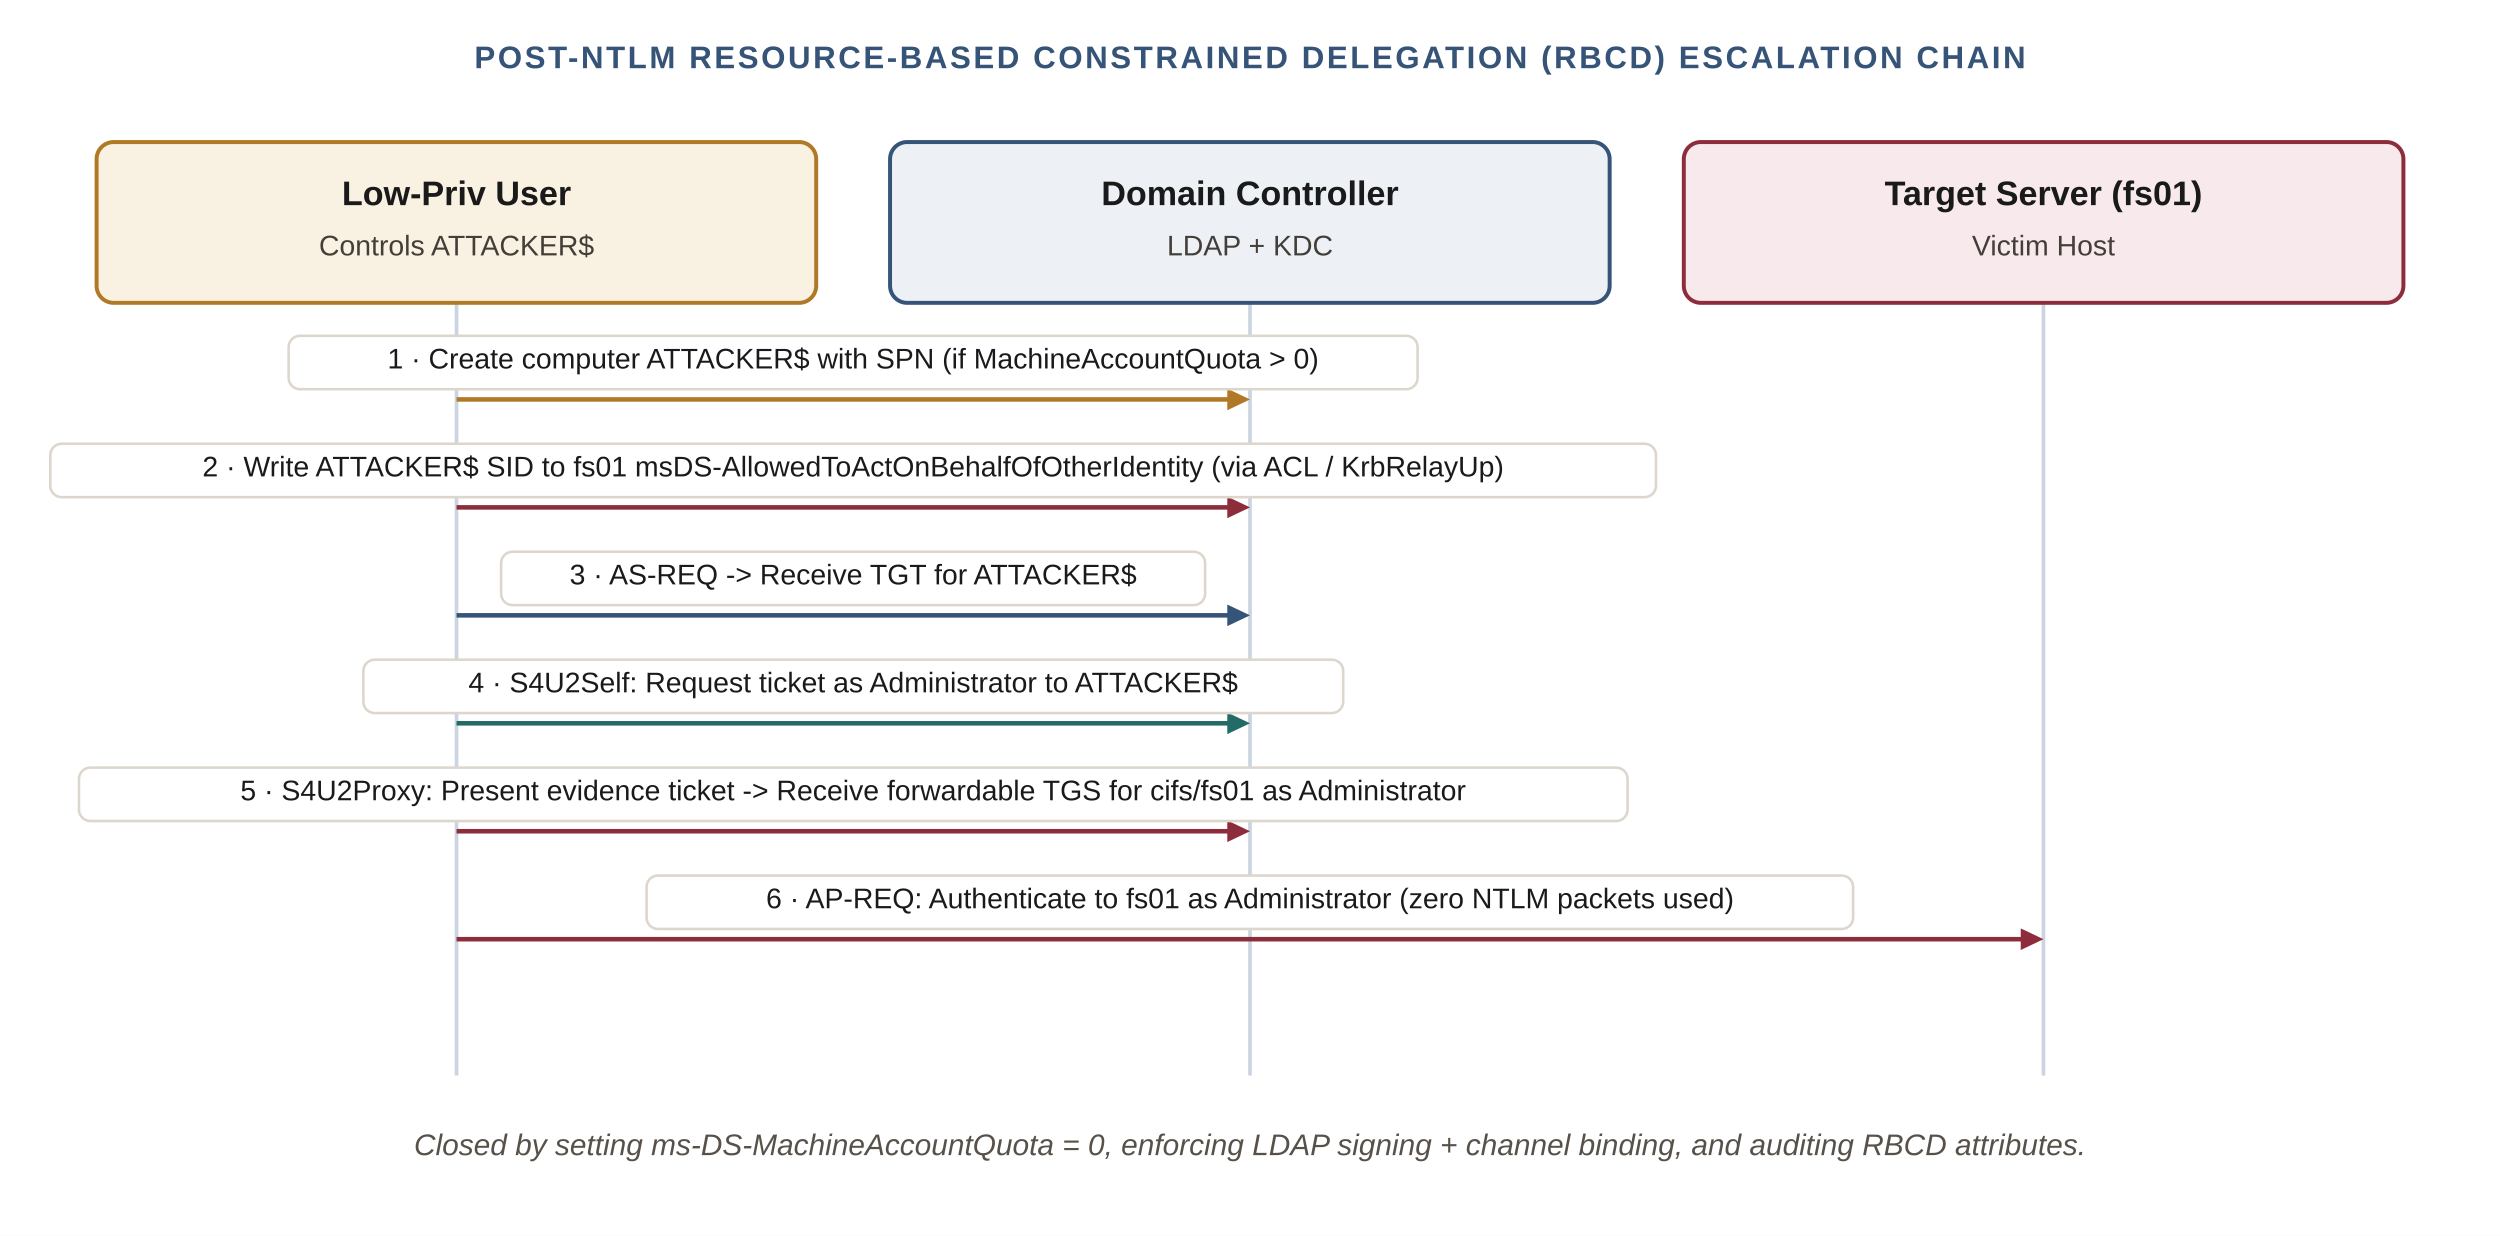
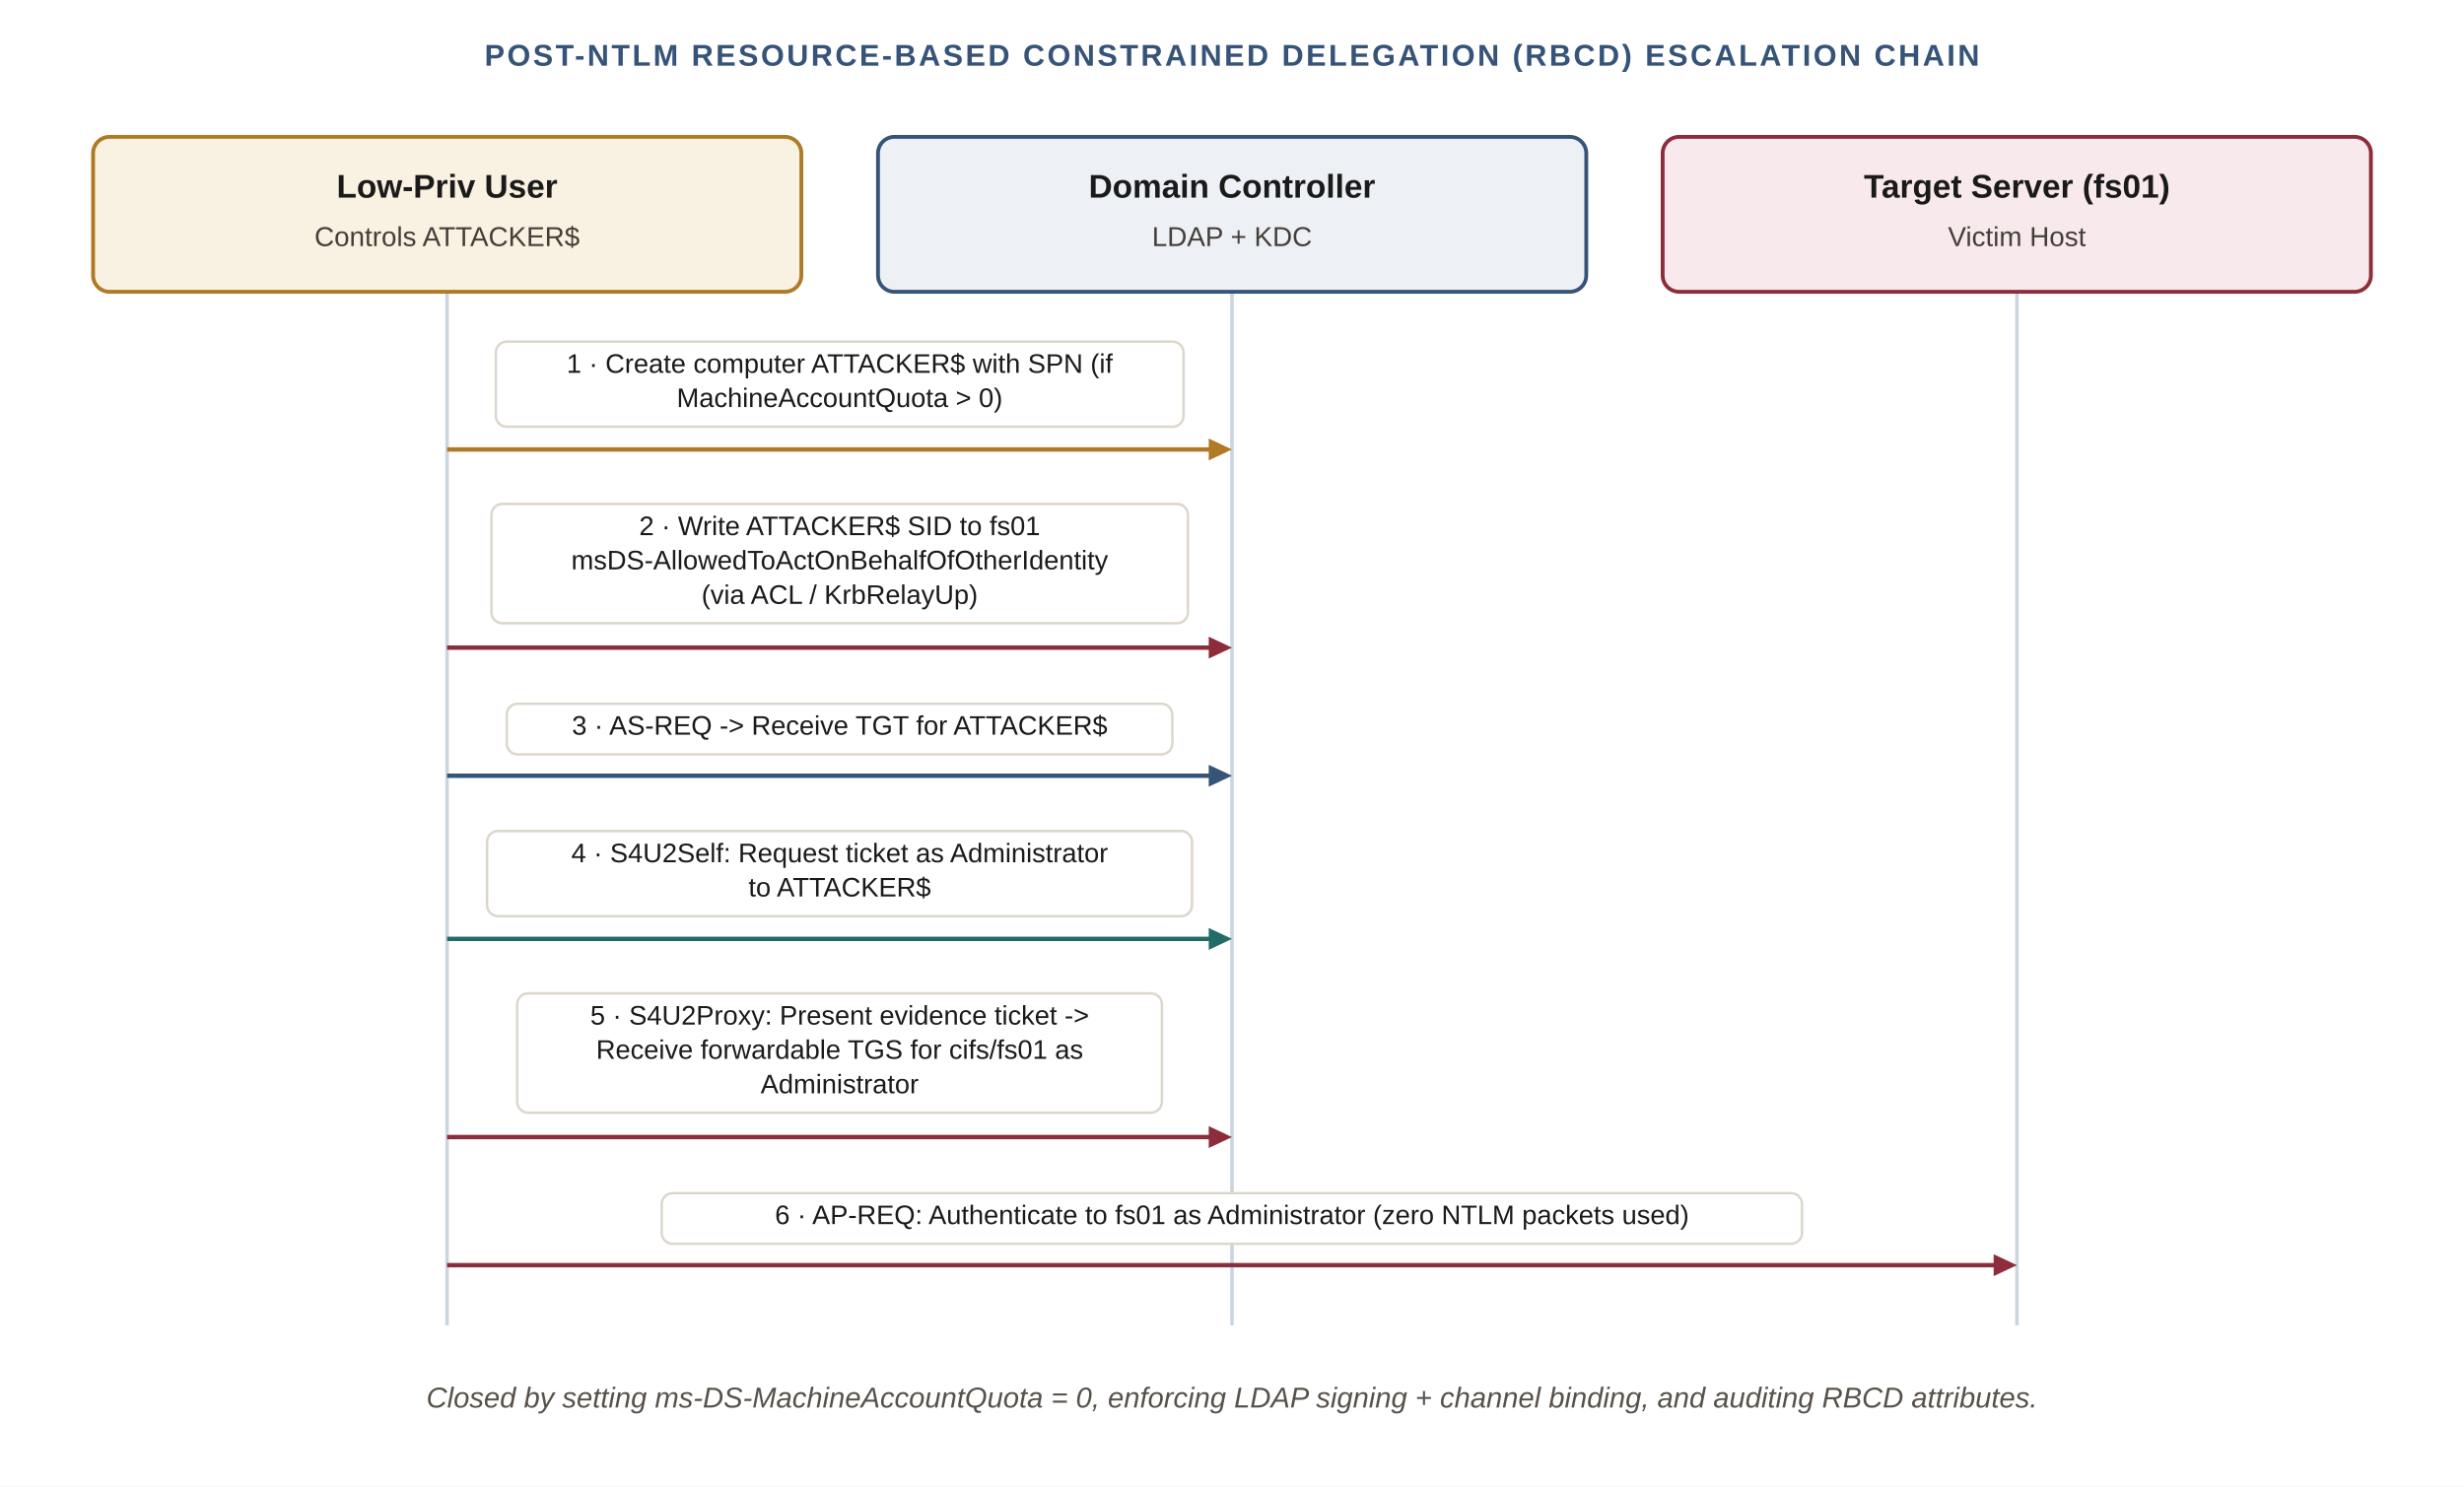
- <svg xmlns="http://www.w3.org/2000/svg" viewBox="0 0 880 435" width="880" height="435">
-   <rect x="0" y="0" width="880" height="435" fill="#ffffff" />
-   <line x1="160.7" y1="106.6" x2="160.7" y2="378.6" stroke="#cbd5e1" stroke-width="1.3" />
-   <line x1="440.0" y1="106.6" x2="440.0" y2="378.6" stroke="#cbd5e1" stroke-width="1.3" />
-   <line x1="719.3" y1="106.6" x2="719.3" y2="378.6" stroke="#cbd5e1" stroke-width="1.3" />
-   <text x="440.0" y="24.0" font-family="-apple-system, BlinkMacSystemFont, &quot;Segoe UI&quot;, &quot;Helvetica Neue&quot;, Arial, sans-serif" font-size="11.0" font-weight="700" letter-spacing="0.90px" fill="#365378" text-anchor="middle">POST-NTLM RESOURCE-BASED CONSTRAINED DELEGATION (RBCD) ESCALATION CHAIN</text>
-   <rect x="34.0" y="50.0" width="253.3" height="56.6" rx="6.0" fill="#f9f1e1" stroke="#b07926" stroke-width="1.4" />
-   <text x="160.7" y="72.2" font-family="-apple-system, BlinkMacSystemFont, &quot;Segoe UI&quot;, &quot;Helvetica Neue&quot;, Arial, sans-serif" font-size="12.0" font-weight="700" fill="#1a1a1a" text-anchor="middle">Low-Priv User</text>
-   <text x="160.7" y="89.9" font-family="-apple-system, BlinkMacSystemFont, &quot;Segoe UI&quot;, &quot;Helvetica Neue&quot;, Arial, sans-serif" font-size="10.0" font-weight="400" fill="#433e38" text-anchor="middle">Controls ATTACKER$</text>
-   <rect x="313.3" y="50.0" width="253.3" height="56.6" rx="6.0" fill="#edf1f6" stroke="#365378" stroke-width="1.4" />
-   <text x="440.0" y="72.2" font-family="-apple-system, BlinkMacSystemFont, &quot;Segoe UI&quot;, &quot;Helvetica Neue&quot;, Arial, sans-serif" font-size="12.0" font-weight="700" fill="#1a1a1a" text-anchor="middle">Domain Controller</text>
-   <text x="440.0" y="89.9" font-family="-apple-system, BlinkMacSystemFont, &quot;Segoe UI&quot;, &quot;Helvetica Neue&quot;, Arial, sans-serif" font-size="10.0" font-weight="400" fill="#433e38" text-anchor="middle">LDAP + KDC</text>
-   <rect x="592.7" y="50.0" width="253.3" height="56.6" rx="6.0" fill="#f8eaec" stroke="#8d2d3b" stroke-width="1.4" />
-   <text x="719.3" y="72.2" font-family="-apple-system, BlinkMacSystemFont, &quot;Segoe UI&quot;, &quot;Helvetica Neue&quot;, Arial, sans-serif" font-size="12.0" font-weight="700" fill="#1a1a1a" text-anchor="middle">Target Server (fs01)</text>
-   <text x="719.3" y="89.9" font-family="-apple-system, BlinkMacSystemFont, &quot;Segoe UI&quot;, &quot;Helvetica Neue&quot;, Arial, sans-serif" font-size="10.0" font-weight="400" fill="#433e38" text-anchor="middle">Victim Host</text>
-   <text x="440.0" y="406.6" font-family="-apple-system, BlinkMacSystemFont, &quot;Segoe UI&quot;, &quot;Helvetica Neue&quot;, Arial, sans-serif" font-size="10.5" font-weight="400" font-style="italic" fill="#57514a" text-anchor="middle">Closed by setting ms-DS-MachineAccountQuota = 0, enforcing LDAP signing + channel binding, and auditing RBCD attributes.</text>
-   <line x1="160.7" y1="140.6" x2="433.5" y2="140.6" stroke="#b07926" stroke-width="1.6" />
-   <polygon points="440.0,140.6 432.0,136.8 432.0,144.4" fill="#b07926" />
-   <line x1="160.7" y1="178.6" x2="433.5" y2="178.6" stroke="#8d2d3b" stroke-width="1.6" />
-   <polygon points="440.0,178.6 432.0,174.8 432.0,182.4" fill="#8d2d3b" />
-   <line x1="160.7" y1="216.6" x2="433.5" y2="216.6" stroke="#365378" stroke-width="1.6" />
-   <polygon points="440.0,216.6 432.0,212.8 432.0,220.4" fill="#365378" />
-   <line x1="160.7" y1="254.6" x2="433.5" y2="254.6" stroke="#236b66" stroke-width="1.6" />
-   <polygon points="440.0,254.6 432.0,250.8 432.0,258.4" fill="#236b66" />
-   <line x1="160.7" y1="292.6" x2="433.5" y2="292.6" stroke="#8d2d3b" stroke-width="1.6" />
-   <polygon points="440.0,292.6 432.0,288.8 432.0,296.4" fill="#8d2d3b" />
-   <line x1="160.7" y1="330.6" x2="712.8" y2="330.6" stroke="#8d2d3b" stroke-width="1.6" />
-   <polygon points="719.3,330.6 711.3,326.8 711.3,334.4" fill="#8d2d3b" />
-   <rect x="101.6" y="118.2" width="397.4" height="18.8" rx="4" fill="#ffffff" stroke="#dcd6cc" stroke-width="0.9" />
-   <text x="300.3" y="129.7" font-family="-apple-system, BlinkMacSystemFont, &quot;Segoe UI&quot;, &quot;Helvetica Neue&quot;, Arial, sans-serif" font-size="10.0" font-weight="400" fill="#1a1a1a" text-anchor="middle">1 · Create computer ATTACKER$ with SPN (if MachineAccountQuota &gt; 0)</text>
-   <rect x="17.7" y="156.2" width="565.2" height="18.8" rx="4" fill="#ffffff" stroke="#dcd6cc" stroke-width="0.9" />
-   <text x="300.3" y="167.7" font-family="-apple-system, BlinkMacSystemFont, &quot;Segoe UI&quot;, &quot;Helvetica Neue&quot;, Arial, sans-serif" font-size="10.0" font-weight="400" fill="#1a1a1a" text-anchor="middle">2 · Write ATTACKER$ SID to fs01 msDS-AllowedToActOnBehalfOfOtherIdentity (via ACL / KrbRelayUp)</text>
-   <rect x="176.4" y="194.2" width="247.8" height="18.8" rx="4" fill="#ffffff" stroke="#dcd6cc" stroke-width="0.9" />
-   <text x="300.3" y="205.7" font-family="-apple-system, BlinkMacSystemFont, &quot;Segoe UI&quot;, &quot;Helvetica Neue&quot;, Arial, sans-serif" font-size="10.0" font-weight="400" fill="#1a1a1a" text-anchor="middle">3 · AS-REQ -&gt; Receive TGT for ATTACKER$</text>
-   <rect x="127.9" y="232.2" width="344.9" height="18.8" rx="4" fill="#ffffff" stroke="#dcd6cc" stroke-width="0.9" />
-   <text x="300.3" y="243.7" font-family="-apple-system, BlinkMacSystemFont, &quot;Segoe UI&quot;, &quot;Helvetica Neue&quot;, Arial, sans-serif" font-size="10.0" font-weight="400" fill="#1a1a1a" text-anchor="middle">4 · S4U2Self: Request ticket as Administrator to ATTACKER$</text>
-   <rect x="27.8" y="270.2" width="545.1" height="18.8" rx="4" fill="#ffffff" stroke="#dcd6cc" stroke-width="0.9" />
-   <text x="300.3" y="281.7" font-family="-apple-system, BlinkMacSystemFont, &quot;Segoe UI&quot;, &quot;Helvetica Neue&quot;, Arial, sans-serif" font-size="10.0" font-weight="400" fill="#1a1a1a" text-anchor="middle">5 · S4U2Proxy: Present evidence ticket -&gt; Receive forwardable TGS for cifs/fs01 as Administrator</text>
-   <rect x="227.6" y="308.2" width="424.7" height="18.8" rx="4" fill="#ffffff" stroke="#dcd6cc" stroke-width="0.9" />
-   <text x="440.0" y="319.7" font-family="-apple-system, BlinkMacSystemFont, &quot;Segoe UI&quot;, &quot;Helvetica Neue&quot;, Arial, sans-serif" font-size="10.0" font-weight="400" fill="#1a1a1a" text-anchor="middle">6 · AP-REQ: Authenticate to fs01 as Administrator (zero NTLM packets used)</text>
+ <svg xmlns="http://www.w3.org/2000/svg" viewBox="0 0 900 543" width="900" height="543">
+   <rect x="0" y="0" width="900" height="543" fill="#ffffff" />
+   <line x1="163.3" y1="106.6" x2="163.3" y2="484.2" stroke="#cbd5e1" stroke-width="1.3" />
+   <line x1="450.0" y1="106.6" x2="450.0" y2="484.2" stroke="#cbd5e1" stroke-width="1.3" />
+   <line x1="736.7" y1="106.6" x2="736.7" y2="484.2" stroke="#cbd5e1" stroke-width="1.3" />
+   <text x="450.0" y="24.0" font-family="-apple-system, BlinkMacSystemFont, &quot;Segoe UI&quot;, &quot;Helvetica Neue&quot;, Arial, sans-serif" font-size="11.0" font-weight="700" letter-spacing="0.90px" fill="#365378" text-anchor="middle">POST-NTLM RESOURCE-BASED CONSTRAINED DELEGATION (RBCD) ESCALATION CHAIN</text>
+   <rect x="34.0" y="50.0" width="258.7" height="56.6" rx="6.0" fill="#f9f1e1" stroke="#b07926" stroke-width="1.4" />
+   <text x="163.3" y="72.2" font-family="-apple-system, BlinkMacSystemFont, &quot;Segoe UI&quot;, &quot;Helvetica Neue&quot;, Arial, sans-serif" font-size="12.0" font-weight="700" fill="#1a1a1a" text-anchor="middle">Low-Priv User</text>
+   <text x="163.3" y="89.9" font-family="-apple-system, BlinkMacSystemFont, &quot;Segoe UI&quot;, &quot;Helvetica Neue&quot;, Arial, sans-serif" font-size="10.0" font-weight="400" fill="#433e38" text-anchor="middle">Controls ATTACKER$</text>
+   <rect x="320.7" y="50.0" width="258.7" height="56.6" rx="6.0" fill="#edf1f6" stroke="#365378" stroke-width="1.4" />
+   <text x="450.0" y="72.2" font-family="-apple-system, BlinkMacSystemFont, &quot;Segoe UI&quot;, &quot;Helvetica Neue&quot;, Arial, sans-serif" font-size="12.0" font-weight="700" fill="#1a1a1a" text-anchor="middle">Domain Controller</text>
+   <text x="450.0" y="89.9" font-family="-apple-system, BlinkMacSystemFont, &quot;Segoe UI&quot;, &quot;Helvetica Neue&quot;, Arial, sans-serif" font-size="10.0" font-weight="400" fill="#433e38" text-anchor="middle">LDAP + KDC</text>
+   <rect x="607.3" y="50.0" width="258.7" height="56.6" rx="6.0" fill="#f8eaec" stroke="#8d2d3b" stroke-width="1.4" />
+   <text x="736.7" y="72.2" font-family="-apple-system, BlinkMacSystemFont, &quot;Segoe UI&quot;, &quot;Helvetica Neue&quot;, Arial, sans-serif" font-size="12.0" font-weight="700" fill="#1a1a1a" text-anchor="middle">Target Server (fs01)</text>
+   <text x="736.7" y="89.9" font-family="-apple-system, BlinkMacSystemFont, &quot;Segoe UI&quot;, &quot;Helvetica Neue&quot;, Arial, sans-serif" font-size="10.0" font-weight="400" fill="#433e38" text-anchor="middle">Victim Host</text>
+   <text x="450.0" y="514.2" font-family="-apple-system, BlinkMacSystemFont, &quot;Segoe UI&quot;, &quot;Helvetica Neue&quot;, Arial, sans-serif" font-size="10.5" font-weight="400" font-style="italic" fill="#57514a" text-anchor="middle">Closed by setting ms-DS-MachineAccountQuota = 0, enforcing LDAP signing + channel binding, and auditing RBCD attributes.</text>
+   <line x1="163.3" y1="164.2" x2="443.5" y2="164.2" stroke="#b07926" stroke-width="1.6" />
+   <polygon points="450.0,164.2 441.5,160.2 441.5,168.2" fill="#b07926" />
+   <line x1="163.3" y1="236.6" x2="443.5" y2="236.6" stroke="#8d2d3b" stroke-width="1.6" />
+   <polygon points="450.0,236.6 441.5,232.6 441.5,240.6" fill="#8d2d3b" />
+   <line x1="163.3" y1="283.4" x2="443.5" y2="283.4" stroke="#365378" stroke-width="1.6" />
+   <polygon points="450.0,283.4 441.5,279.4 441.5,287.4" fill="#365378" />
+   <line x1="163.3" y1="343.0" x2="443.5" y2="343.0" stroke="#236b66" stroke-width="1.6" />
+   <polygon points="450.0,343.0 441.5,339.0 441.5,347.0" fill="#236b66" />
+   <line x1="163.3" y1="415.4" x2="443.5" y2="415.4" stroke="#8d2d3b" stroke-width="1.6" />
+   <polygon points="450.0,415.4 441.5,411.4 441.5,419.4" fill="#8d2d3b" />
+   <line x1="163.3" y1="462.2" x2="730.2" y2="462.2" stroke="#8d2d3b" stroke-width="1.6" />
+   <polygon points="736.7,462.2 728.2,458.2 728.2,466.2" fill="#8d2d3b" />
+   <rect x="181.1" y="124.8" width="251.2" height="31.1" rx="4" fill="#ffffff" stroke="#dcd6cc" stroke-width="0.9" />
+   <text x="306.7" y="136.2" font-family="-apple-system, BlinkMacSystemFont, &quot;Segoe UI&quot;, &quot;Helvetica Neue&quot;, Arial, sans-serif" font-size="9.8" font-weight="400" fill="#1a1a1a" text-anchor="middle">1 · Create computer ATTACKER$ with SPN (if</text>
+   <text x="306.7" y="148.7" font-family="-apple-system, BlinkMacSystemFont, &quot;Segoe UI&quot;, &quot;Helvetica Neue&quot;, Arial, sans-serif" font-size="9.8" font-weight="400" fill="#1a1a1a" text-anchor="middle">MachineAccountQuota &gt; 0)</text>
+   <rect x="179.5" y="184.1" width="254.4" height="43.6" rx="4" fill="#ffffff" stroke="#dcd6cc" stroke-width="0.9" />
+   <text x="306.7" y="195.5" font-family="-apple-system, BlinkMacSystemFont, &quot;Segoe UI&quot;, &quot;Helvetica Neue&quot;, Arial, sans-serif" font-size="9.8" font-weight="400" fill="#1a1a1a" text-anchor="middle">2 · Write ATTACKER$ SID to fs01</text>
+   <text x="306.7" y="208.0" font-family="-apple-system, BlinkMacSystemFont, &quot;Segoe UI&quot;, &quot;Helvetica Neue&quot;, Arial, sans-serif" font-size="9.8" font-weight="400" fill="#1a1a1a" text-anchor="middle">msDS-AllowedToActOnBehalfOfOtherIdentity</text>
+   <text x="306.7" y="220.6" font-family="-apple-system, BlinkMacSystemFont, &quot;Segoe UI&quot;, &quot;Helvetica Neue&quot;, Arial, sans-serif" font-size="9.8" font-weight="400" fill="#1a1a1a" text-anchor="middle">(via ACL / KrbRelayUp)</text>
+   <rect x="185.1" y="257.1" width="243.1" height="18.5" rx="4" fill="#ffffff" stroke="#dcd6cc" stroke-width="0.9" />
+   <text x="306.7" y="268.4" font-family="-apple-system, BlinkMacSystemFont, &quot;Segoe UI&quot;, &quot;Helvetica Neue&quot;, Arial, sans-serif" font-size="9.8" font-weight="400" fill="#1a1a1a" text-anchor="middle">3 · AS-REQ -&gt; Receive TGT for ATTACKER$</text>
+   <rect x="177.9" y="303.6" width="257.5" height="31.1" rx="4" fill="#ffffff" stroke="#dcd6cc" stroke-width="0.9" />
+   <text x="306.7" y="315.0" font-family="-apple-system, BlinkMacSystemFont, &quot;Segoe UI&quot;, &quot;Helvetica Neue&quot;, Arial, sans-serif" font-size="9.8" font-weight="400" fill="#1a1a1a" text-anchor="middle">4 · S4U2Self: Request ticket as Administrator</text>
+   <text x="306.7" y="327.5" font-family="-apple-system, BlinkMacSystemFont, &quot;Segoe UI&quot;, &quot;Helvetica Neue&quot;, Arial, sans-serif" font-size="9.8" font-weight="400" fill="#1a1a1a" text-anchor="middle">to ATTACKER$</text>
+   <rect x="188.9" y="362.9" width="235.5" height="43.6" rx="4" fill="#ffffff" stroke="#dcd6cc" stroke-width="0.9" />
+   <text x="306.7" y="374.3" font-family="-apple-system, BlinkMacSystemFont, &quot;Segoe UI&quot;, &quot;Helvetica Neue&quot;, Arial, sans-serif" font-size="9.8" font-weight="400" fill="#1a1a1a" text-anchor="middle">5 · S4U2Proxy: Present evidence ticket -&gt;</text>
+   <text x="306.7" y="386.8" font-family="-apple-system, BlinkMacSystemFont, &quot;Segoe UI&quot;, &quot;Helvetica Neue&quot;, Arial, sans-serif" font-size="9.8" font-weight="400" fill="#1a1a1a" text-anchor="middle">Receive forwardable TGS for cifs/fs01 as</text>
+   <text x="306.7" y="399.4" font-family="-apple-system, BlinkMacSystemFont, &quot;Segoe UI&quot;, &quot;Helvetica Neue&quot;, Arial, sans-serif" font-size="9.8" font-weight="400" fill="#1a1a1a" text-anchor="middle">Administrator</text>
+   <rect x="241.7" y="435.9" width="416.5" height="18.5" rx="4" fill="#ffffff" stroke="#dcd6cc" stroke-width="0.9" />
+   <text x="450.0" y="447.2" font-family="-apple-system, BlinkMacSystemFont, &quot;Segoe UI&quot;, &quot;Helvetica Neue&quot;, Arial, sans-serif" font-size="9.8" font-weight="400" fill="#1a1a1a" text-anchor="middle">6 · AP-REQ: Authenticate to fs01 as Administrator (zero NTLM packets used)</text>
</svg>
